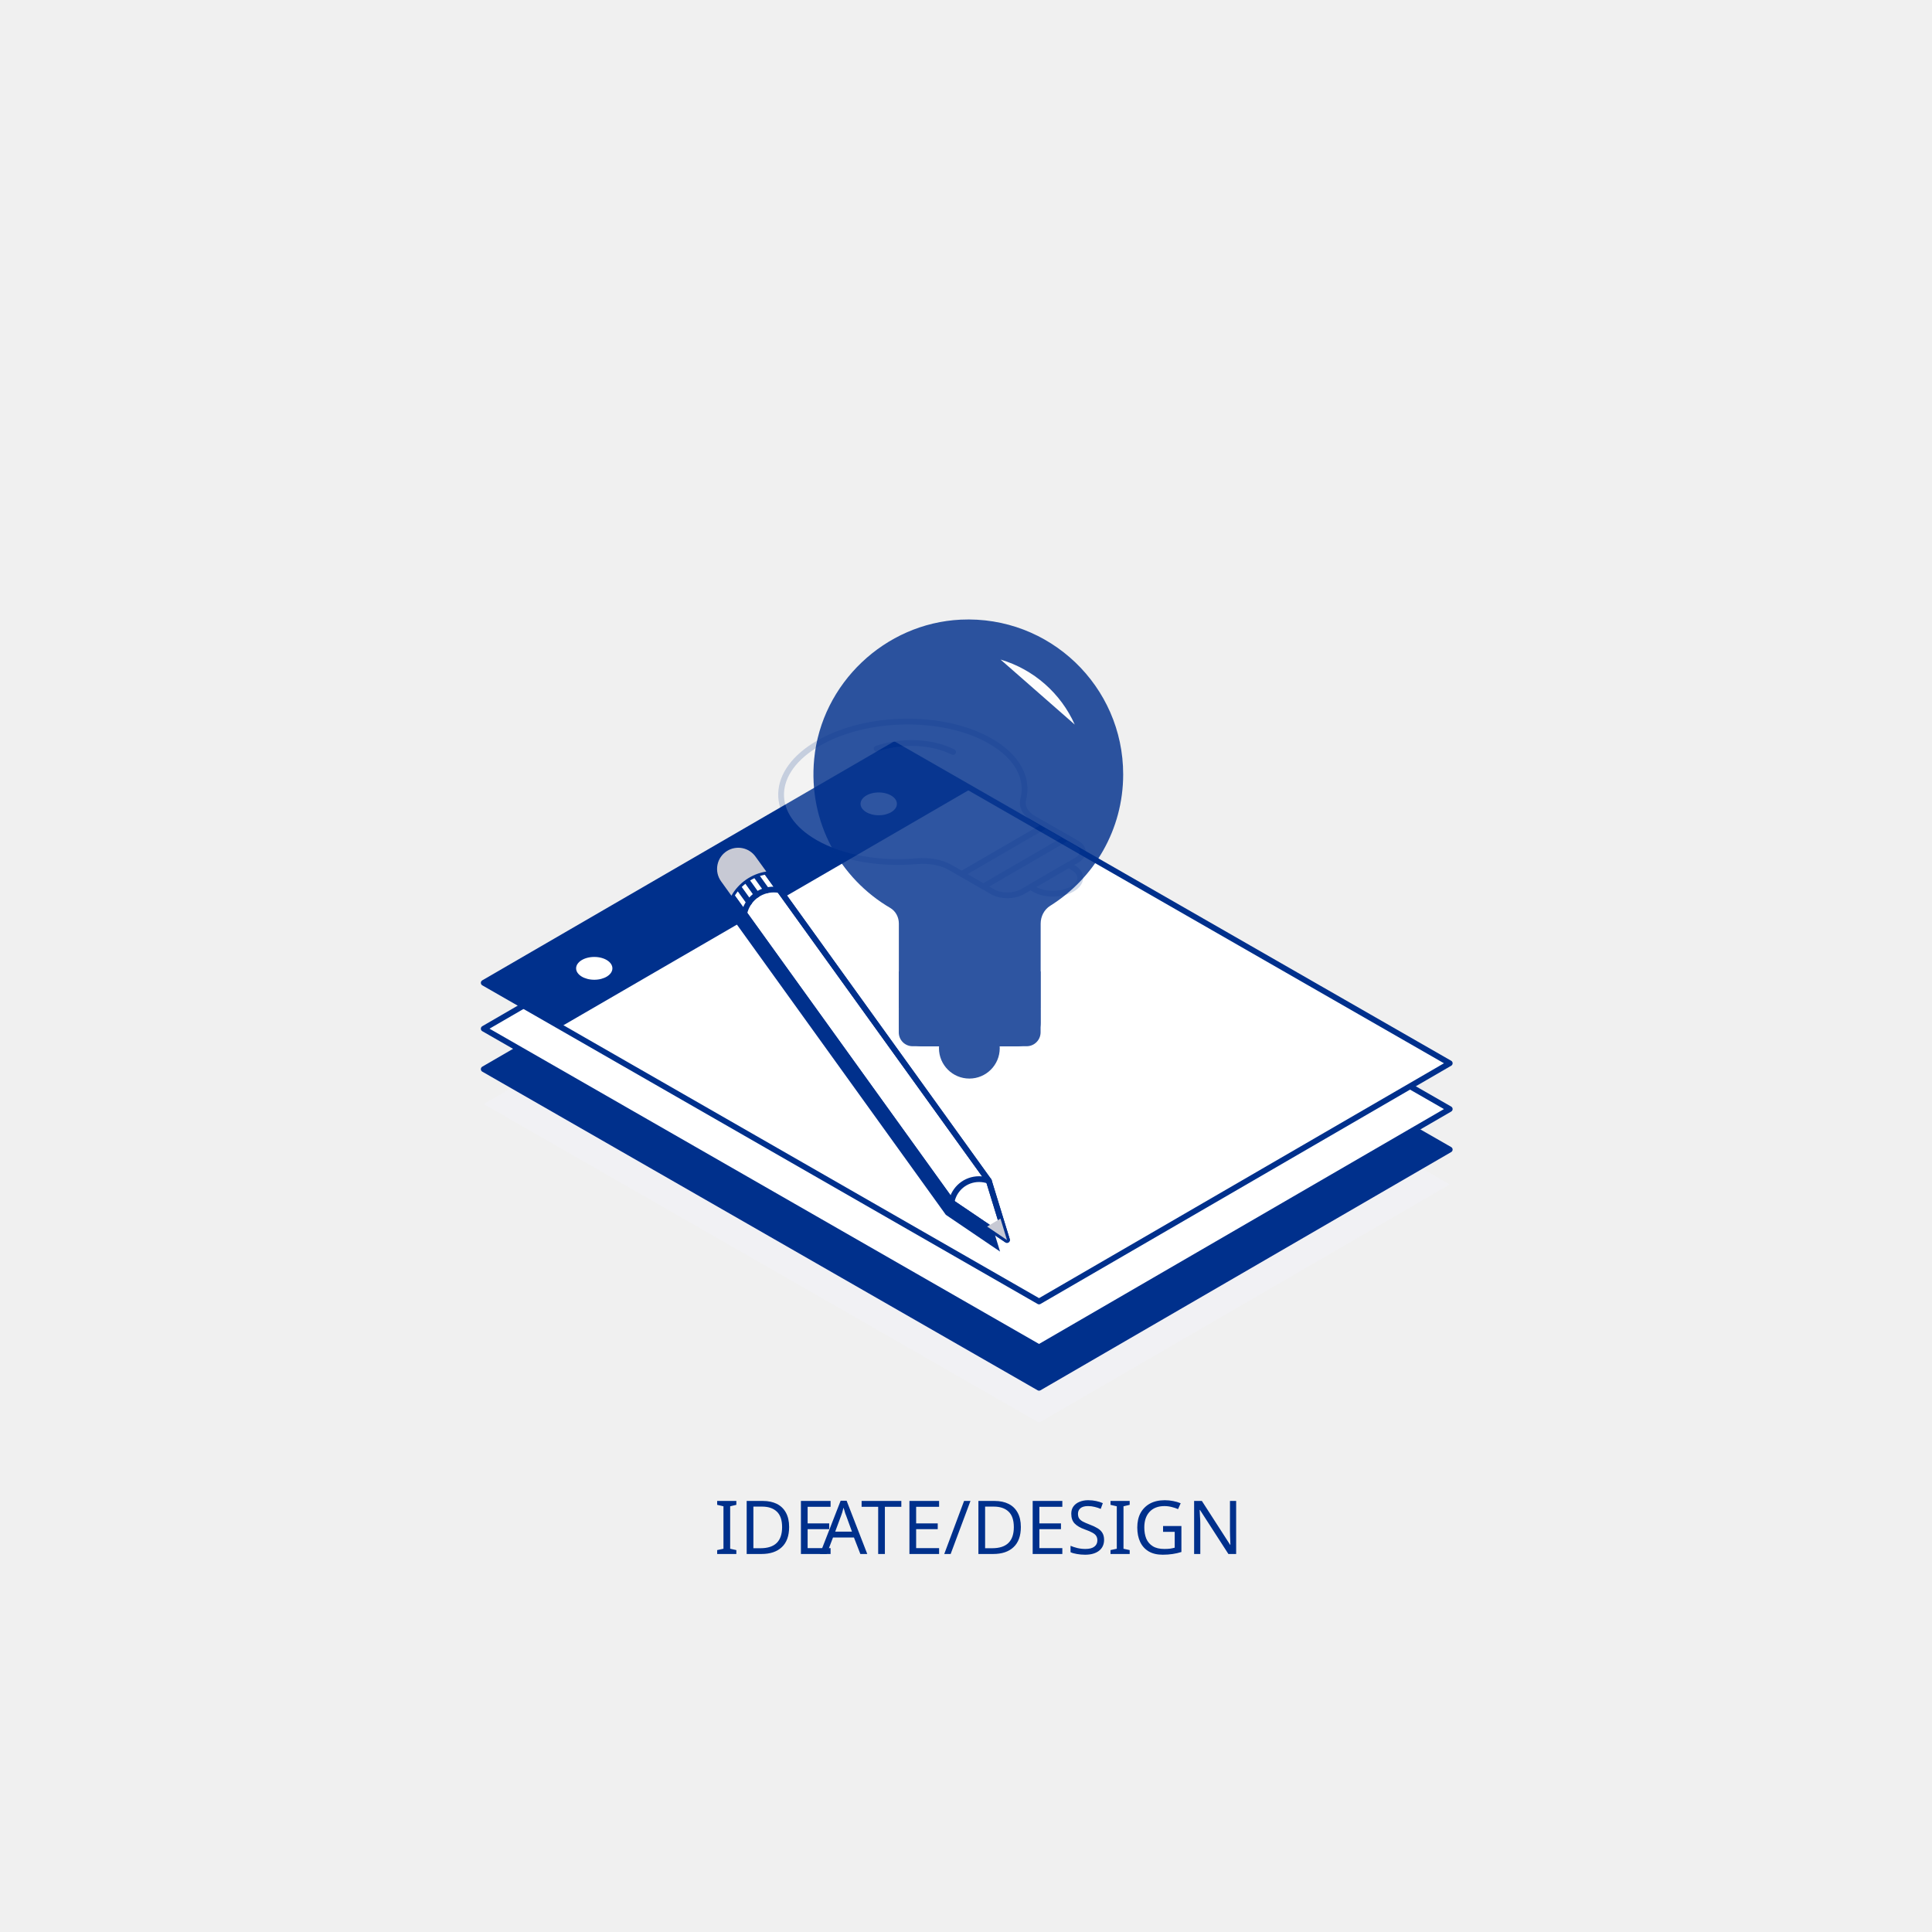
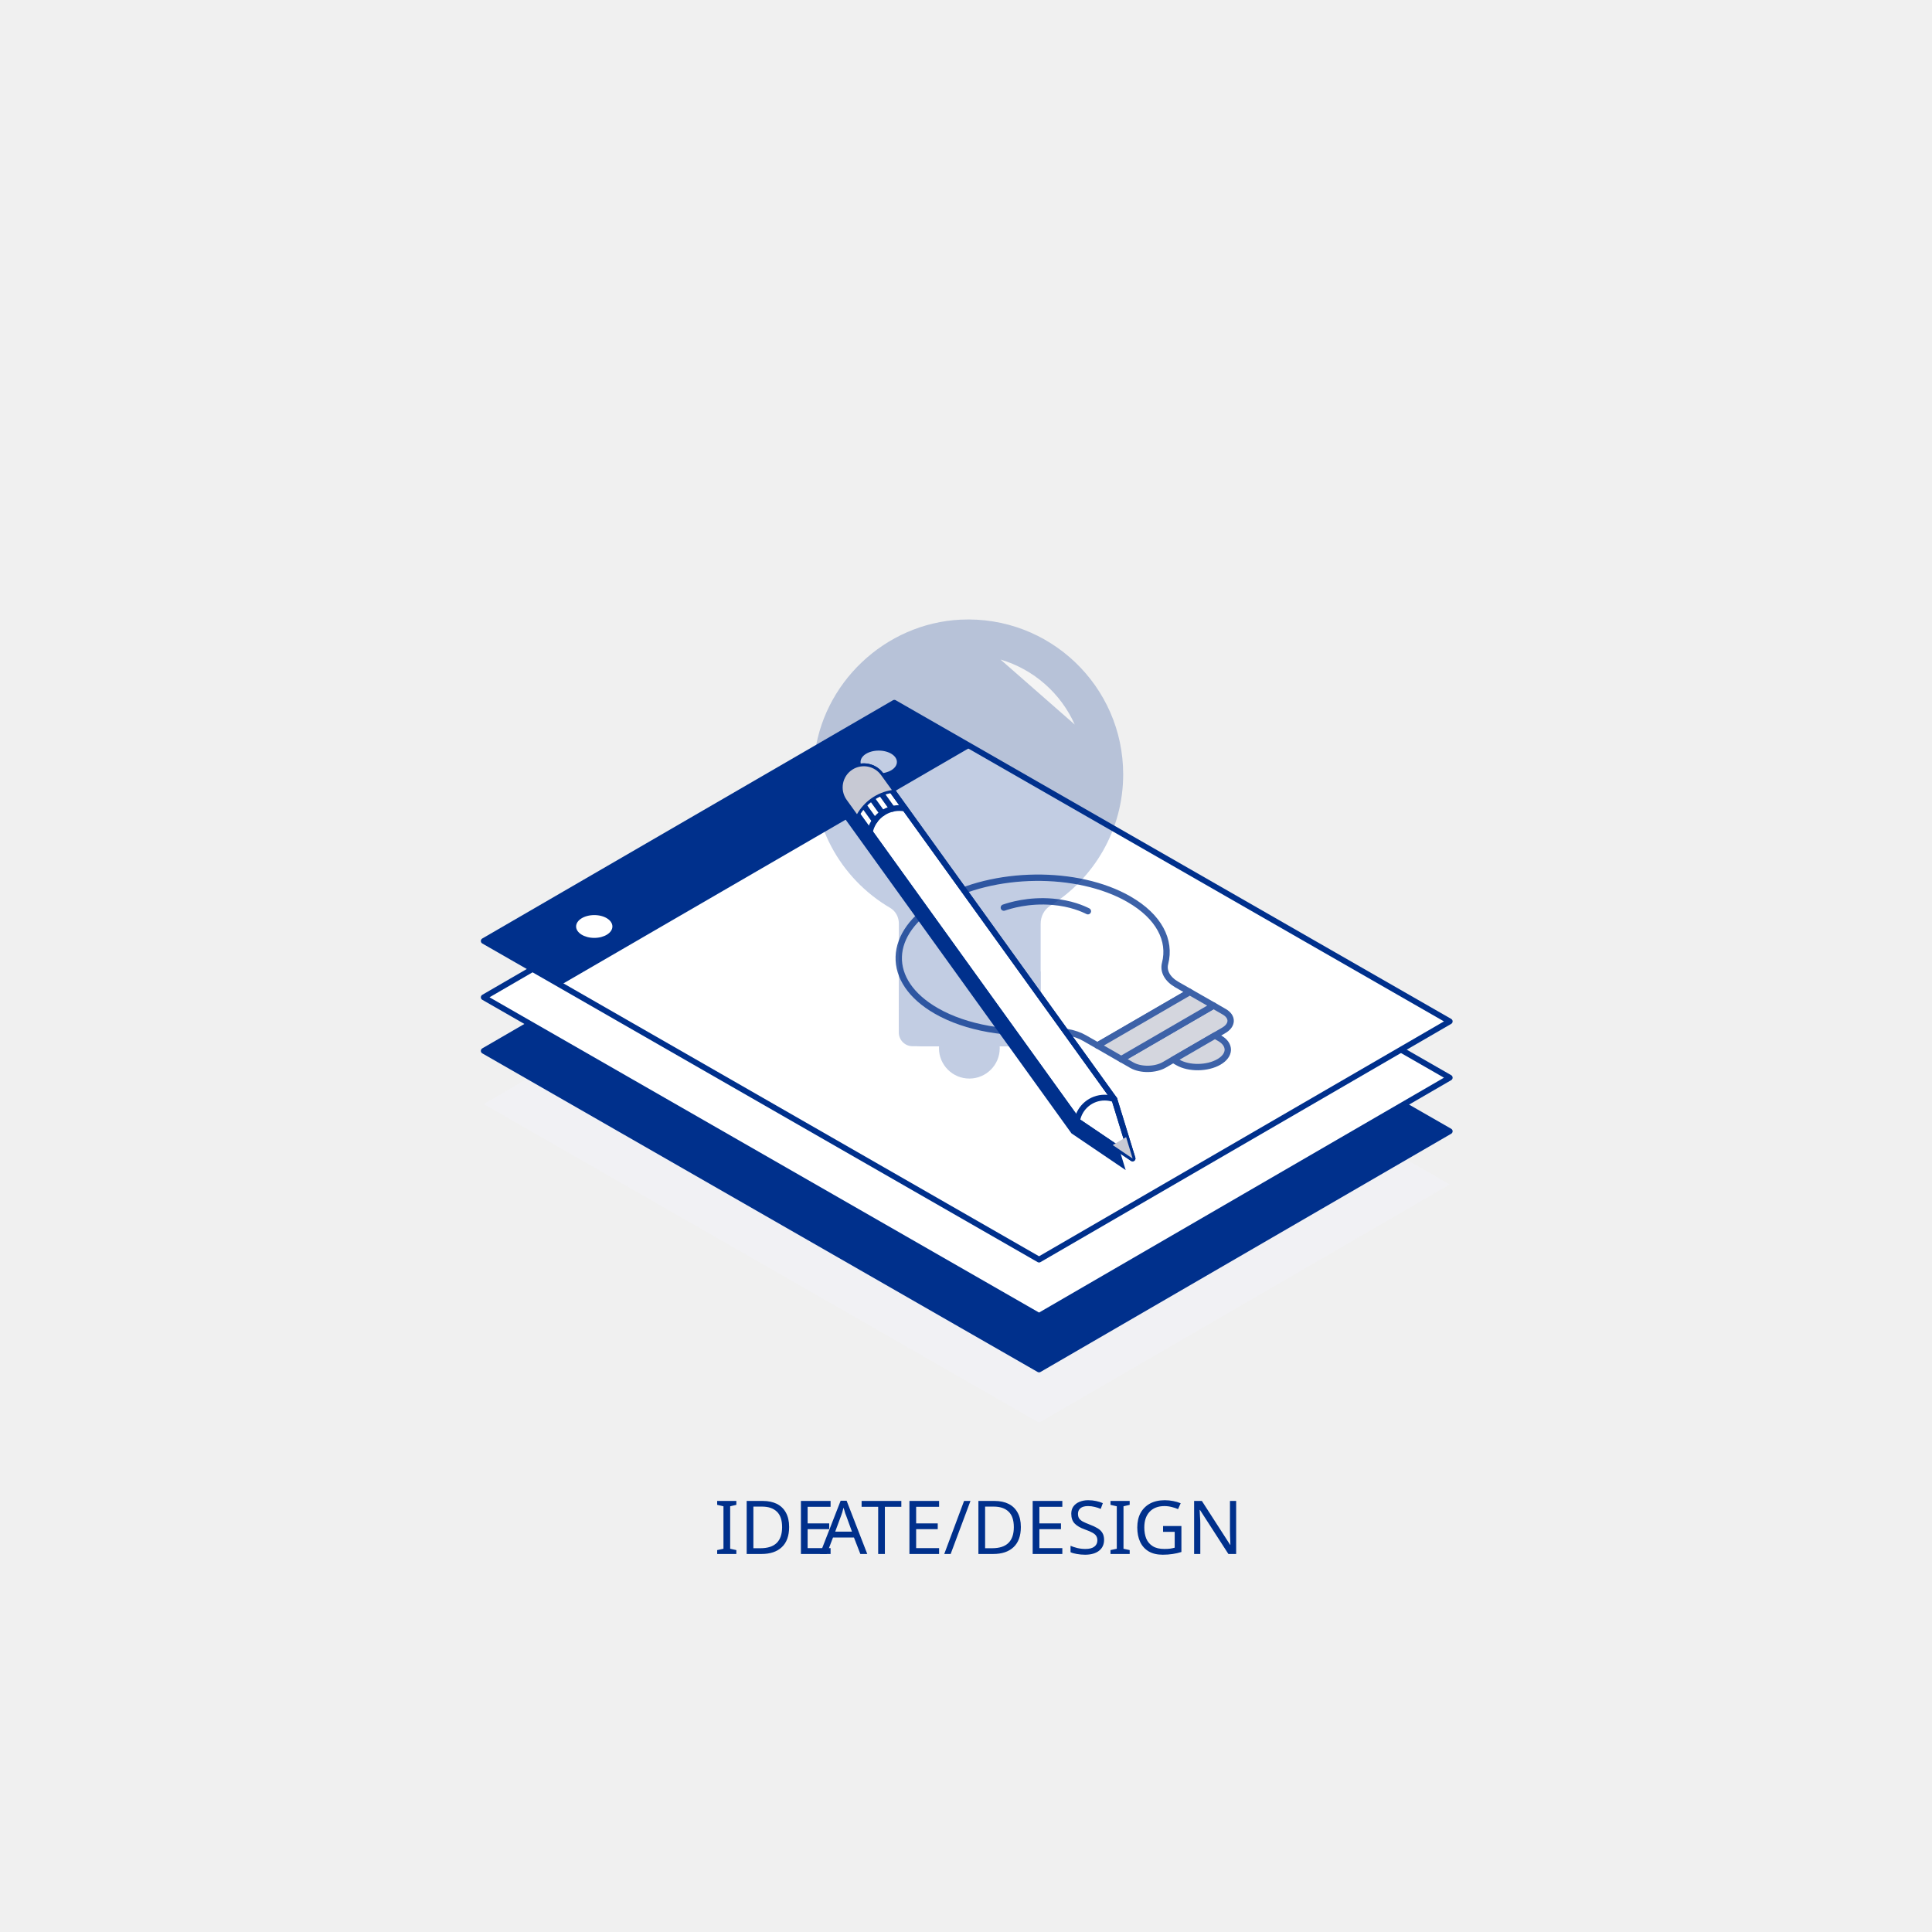
<svg xmlns="http://www.w3.org/2000/svg" id="Layer_1_copy_2" data-name="Layer 1 copy 2" viewBox="0 0 288 288">
  <defs>
    <style>
      .cls-1 {
        fill: #c7c9d4;
      }

      .cls-2 {
        fill: #fff;
      }

      .cls-3, .cls-4, .cls-5 {
        fill: #00308c;
      }

      .cls-3, .cls-6 {
        stroke: #00308c;
        stroke-linecap: round;
        stroke-linejoin: round;
        stroke-width: .86px;
      }

      .cls-7 {
        fill: #f1f1f4;
      }

      .cls-5 {
        font-family: DIN2014-Regular, 'DIN 2014';
        font-size: 11.08px;
      }

      .cls-8 {
        letter-spacing: -.03em;
      }

      .cls-6 {
        fill: none;
      }
    </style>
  </defs>
  <text class="cls-5" transform="translate(106.47 231.65)">
    <tspan x="0" y="0">IDE</tspan>
    <tspan class="cls-8" x="15.75" y="0">A</tspan>
    <tspan x="21.86" y="0">TE/DESIGN</tspan>
  </text>
  <polygon id="Pad_Shadow" data-name="Pad Shadow" class="cls-7" points="216.11 176.56 133.32 129.07 72.11 164.58 154.89 212.07 216.11 176.56" />
-   <polygon id="Pad_Bottom" data-name="Pad Bottom" class="cls-3" points="216.11 171.365 133.32 123.875 72.11 159.377 154.89 206.875 216.11 171.365" />
+   <polygon id="Pad_Bottom" data-name="Pad Bottom" class="cls-3" points="216.11 168.634 133.32 121.144 72.11 156.65 154.89 204.144 216.11 168.634" />
  <g id="Pad_Middle" data-name="Pad Middle">
-     <polygon class="cls-2" points="216.11 165.326 133.32 117.836 72.11 153.346 154.89 200.836 216.11 165.326" />
-     <polygon class="cls-6" points="216.11 165.326 133.32 117.836 72.11 153.346 154.89 200.836 216.11 165.326" />
+     <polygon class="cls-2" points="216.11 160.647 133.32 113.157 72.11 148.667 154.89 196.157 216.11 160.647" />
+     <polygon class="cls-6" points="216.11 160.647 133.32 113.157 72.11 148.667 154.89 196.157 216.11 160.647" />
  </g>
  <g id="Pad_Top" data-name="Pad Top">
-     <polygon class="cls-2" points="216.11 158.497 133.32 110.999 72.11 146.509 154.89 194.007 216.11 158.497" />
-     <polygon class="cls-6" points="216.11 158.497 133.32 110.999 72.11 146.509 154.89 194.007 216.11 158.497" />
-     <path class="cls-4" d="M133.32,111.00l-61.22,35.51 11.46,6.57 61.22,-35.51 -11.46,-6.57ZM88.59,146.05c-1.49,0.00,-2.71,-0.76,-2.71,-1.70s1.21,-1.70,2.71,-1.70 2.70,0.76,2.70,1.70 -1.21,1.70,-2.70,1.70M130.99,121.53c-1.49,0.00,-2.71,-0.76,-2.71,-1.70s1.21,-1.70,2.71,-1.70 2.71,0.76,2.71,1.70 -1.21,1.70,-2.71,1.70" />
+     <polygon class="cls-2" points="216.11 152.256 133.32 104.761 72.11 140.271 154.89 187.766 216.11 152.256" />
+     <polygon class="cls-6" points="216.11 152.256 133.32 104.761 72.11 140.271 154.89 187.766 216.11 152.256" />
+     <path class="cls-4" d="M133.32,104.76l-61.22,35.51 11.46,6.57 61.22,-35.51 -11.46,-6.57ZM88.59,139.81c-1.49,0.00,-2.71,-0.76,-2.71,-1.70s1.21,-1.70,2.71,-1.70 2.70,0.76,2.70,1.70 -1.21,1.70,-2.70,1.70M130.99,115.29c-1.49,0.00,-2.71,-0.76,-2.71,-1.70s1.21,-1.70,2.71,-1.70 2.71,0.76,2.71,1.70 -1.21,1.70,-2.71,1.70" />
  </g>
-   <g id="Bulb_One" opacity="0.18" transform="translate(-10.23, -21.74)">
+   <g id="Bulb_One" opacity="0.76" transform="translate(-5.36, -11.39) scale(1.10)">
    <path class="cls-1" d="M169.33,146.63l1.44.83c1.2.69,1.16,1.83-.08,2.54l-8.02,4.65c-1.24.72-3.21.74-4.41.06l-1.44-.83,12.51-7.25Z" />
    <path class="cls-6" d="M169.33,146.63l1.44.83c1.2.69,1.16,1.83-.08,2.54l-8.02,4.65c-1.24.72-3.21.74-4.41.06l-1.44-.83,12.51-7.25Z" />
    <path class="cls-2" d="M157.87,132.22c4.08,2.34,5.7,5.58,4.89,8.7-.27,1.06.31,2.12,1.59,2.86l1.75,1-12.51,7.25-1.75-1c-1.28-.74-3.11-1.07-4.95-.91-5.42.48-11.05-.43-15.13-2.77-6.97-4-6.76-10.64.47-14.82,7.23-4.18,18.66-4.32,25.63-.32" />
    <path class="cls-6" d="M157.87,132.22c4.08,2.34,5.7,5.58,4.89,8.7-.27,1.06.31,2.12,1.59,2.86l1.75,1-12.51,7.25-1.75-1c-1.28-.74-3.11-1.07-4.95-.91-5.42.48-11.05-.43-15.13-2.77-6.97-4-6.76-10.64.47-14.82,7.23-4.18,18.66-4.32,25.63-.32Z" />
    <polygon class="cls-1" points="153.61 152.04 166.11 144.79 169.33 146.63 156.82 153.89 153.61 152.04" />
    <polygon class="cls-6" points="153.61 152.04 166.11 144.79 169.33 146.63 156.82 153.89 153.61 152.04" />
    <path class="cls-1" d="M169.52,150.69l.63.36c.76.43,1.12,1.01,1.11,1.59-.02.58-.42,1.17-1.2,1.62-1.56.91-4.06.94-5.57.07l-.63-.36,5.67-3.29Z" />
    <path class="cls-6" d="M169.52,150.69l.63.36c.76.43,1.12,1.01,1.11,1.59-.02.58-.42,1.17-1.2,1.62-1.56.91-4.06.94-5.57.07l-.63-.36,5.67-3.29Z" />
    <path class="cls-2" d="M140.91,133.35c.73-.25,3.31-1.08,6.62-.79,2.47.21,4.09.94,4.77,1.28" />
    <path class="cls-6" d="M140.91,133.35c.73-.25,3.31-1.08,6.62-.79,2.47.21,4.09.94,4.77,1.28" />
  </g>
-   <g id="Bulb_Two" opacity="0.82">
+   <g id="Bulb_Two" opacity="0.24">
    <g class="cls-12">
      <circle class="cls-4" cx="144.5" cy="156.25" r="4.53" />
    </g>
    <path class="cls-5" d="M167.43,115.43c0-13.12-10.95-23.69-24.22-23.06-11.29.54-20.75,9.5-21.84,20.76-.92,9.45,3.88,17.85,11.33,22.21.82.48,1.29,1.38,1.29,2.33v14.86c0,1.9,1.54,3.45,3.45,3.45h14.16c1.95,0,3.53-1.58,3.53-3.53v-14.76c0-1.08.52-2.1,1.43-2.67,6.52-4.08,10.87-11.32,10.87-19.58Z" />
    <rect class="cls-4" x="133.98" y="144.81" width="21.14" height="5.57" />
    <path class="cls-4" d="M133.98,150.39h21.14v3.49c0,1.15-.93,2.08-2.08,2.08h-17c-1.14,0-2.06-.92-2.06-2.06v-3.51h0Z" />
    <path class="cls-2" d="M149.15,98.32c4.95,1.46,8.99,5.04,11.06,9.69" />
  </g>
  <g id="Pencil">
-     <polygon class="cls-4" points="112.07 130.091 106.578 133.281 140.998 181.093 149.078 186.571 146.37 177.743 112.07 130.091" />
-     <path class="cls-2" d="M107.49,131.38l34.54,47.99 8.08,5.47 -2.71,-8.82 -34.79,-48.33c-0.97,-1.35,-2.82,-1.72,-4.24,-0.84 -1.55,0.97,-1.96,3.04,-0.89,4.53" />
-     <path class="cls-6" d="M107.49,131.38l34.54,47.99 8.08,5.47 -2.71,-8.82 -34.79,-48.33c-0.97,-1.35,-2.82,-1.72,-4.24,-0.84 -1.55,0.97,-1.96,3.04,-0.89,4.53Z" />
-     <path class="cls-6" d="M141.86,179.13c0.37,-1.92,2.06,-3.36,4.09,-3.36 0.51,0.00,1.00,0.09,1.46,0.26" />
-     <path class="cls-6" d="M116.21,132.68c-0.28,-0.05,-0.57,-0.08,-0.86,-0.08 -2.17,0.00,-3.98,1.53,-4.41,3.58" />
-     <path class="cls-6" d="M114.23,129.92c-2.23,0.35,-4.12,1.71,-5.20,3.60" />
-     <line class="cls-6" x1="112.60" y1="130.37" x2="114.29" y2="132.72" />
-     <line class="cls-6" x1="111.21" y1="131.14" x2="112.82" y2="133.38" />
-     <line class="cls-6" x1="110.01" y1="132.18" x2="111.68" y2="134.50" />
-     <path class="cls-6" d="M107.49,131.38l34.54,47.99 8.08,5.47 -2.71,-8.82 -34.79,-48.33c-0.97,-1.35,-2.82,-1.72,-4.24,-0.84 -1.55,0.97,-1.96,3.04,-0.89,4.53Z" />
-     <polygon class="cls-1" points="150.11 184.851 149.138 181.653 147.148 182.841 150.11 184.851" />
-     <path class="cls-1" d="M112.62,127.69c-0.97,-1.35,-2.82,-1.72,-4.24,-0.84 -1.55,0.97,-1.96,3.04,-0.89,4.53l1.54,2.14c1.07,-1.89,2.97,-3.25,5.20,-3.60l-1.61,-2.23Z" />
+     <polygon class="cls-4" points="130.799 117.943 125.303 121.133 159.723 168.949 167.803 174.423 165.099 165.599 130.799 117.943" />
+     <path class="cls-2" d="M126.21,119.23l34.54,47.99 8.08,5.47 -2.71,-8.82 -34.79,-48.33c-0.97,-1.35,-2.82,-1.72,-4.24,-0.84 -1.55,0.97,-1.96,3.04,-0.89,4.53" />
+     <path class="cls-6" d="M126.21,119.23l34.54,47.99 8.08,5.47 -2.71,-8.82 -34.79,-48.33c-0.97,-1.35,-2.82,-1.72,-4.24,-0.84 -1.55,0.97,-1.96,3.04,-0.89,4.53Z" />
+     <path class="cls-6" d="M160.58,166.98c0.37,-1.92,2.06,-3.36,4.09,-3.36 0.51,0.00,1.00,0.09,1.46,0.26" />
+     <path class="cls-6" d="M134.94,120.53c-0.28,-0.05,-0.57,-0.08,-0.86,-0.08 -2.17,0.00,-3.98,1.53,-4.41,3.58" />
+     <path class="cls-6" d="M132.95,117.77c-2.23,0.35,-4.12,1.71,-5.20,3.60" />
+     <line class="cls-6" x1="131.33" y1="118.23" x2="133.02" y2="120.58" />
+     <line class="cls-6" x1="129.93" y1="118.99" x2="131.54" y2="121.23" />
+     <line class="cls-6" x1="128.73" y1="120.03" x2="130.40" y2="122.35" />
+     <path class="cls-6" d="M126.21,119.23l34.54,47.99 8.08,5.47 -2.71,-8.82 -34.79,-48.33c-0.97,-1.35,-2.82,-1.72,-4.24,-0.84 -1.55,0.97,-1.96,3.04,-0.89,4.53Z" />
+     <polygon class="cls-1" points="168.839 172.703 167.863 169.509 165.873 170.693 168.839 172.703" />
+     <path class="cls-1" d="M131.34,115.54c-0.97,-1.35,-2.82,-1.72,-4.24,-0.84 -1.55,0.97,-1.96,3.04,-0.89,4.53l1.54,2.14c1.07,-1.89,2.97,-3.25,5.20,-3.60l-1.61,-2.23Z" />
  </g>
</svg>
